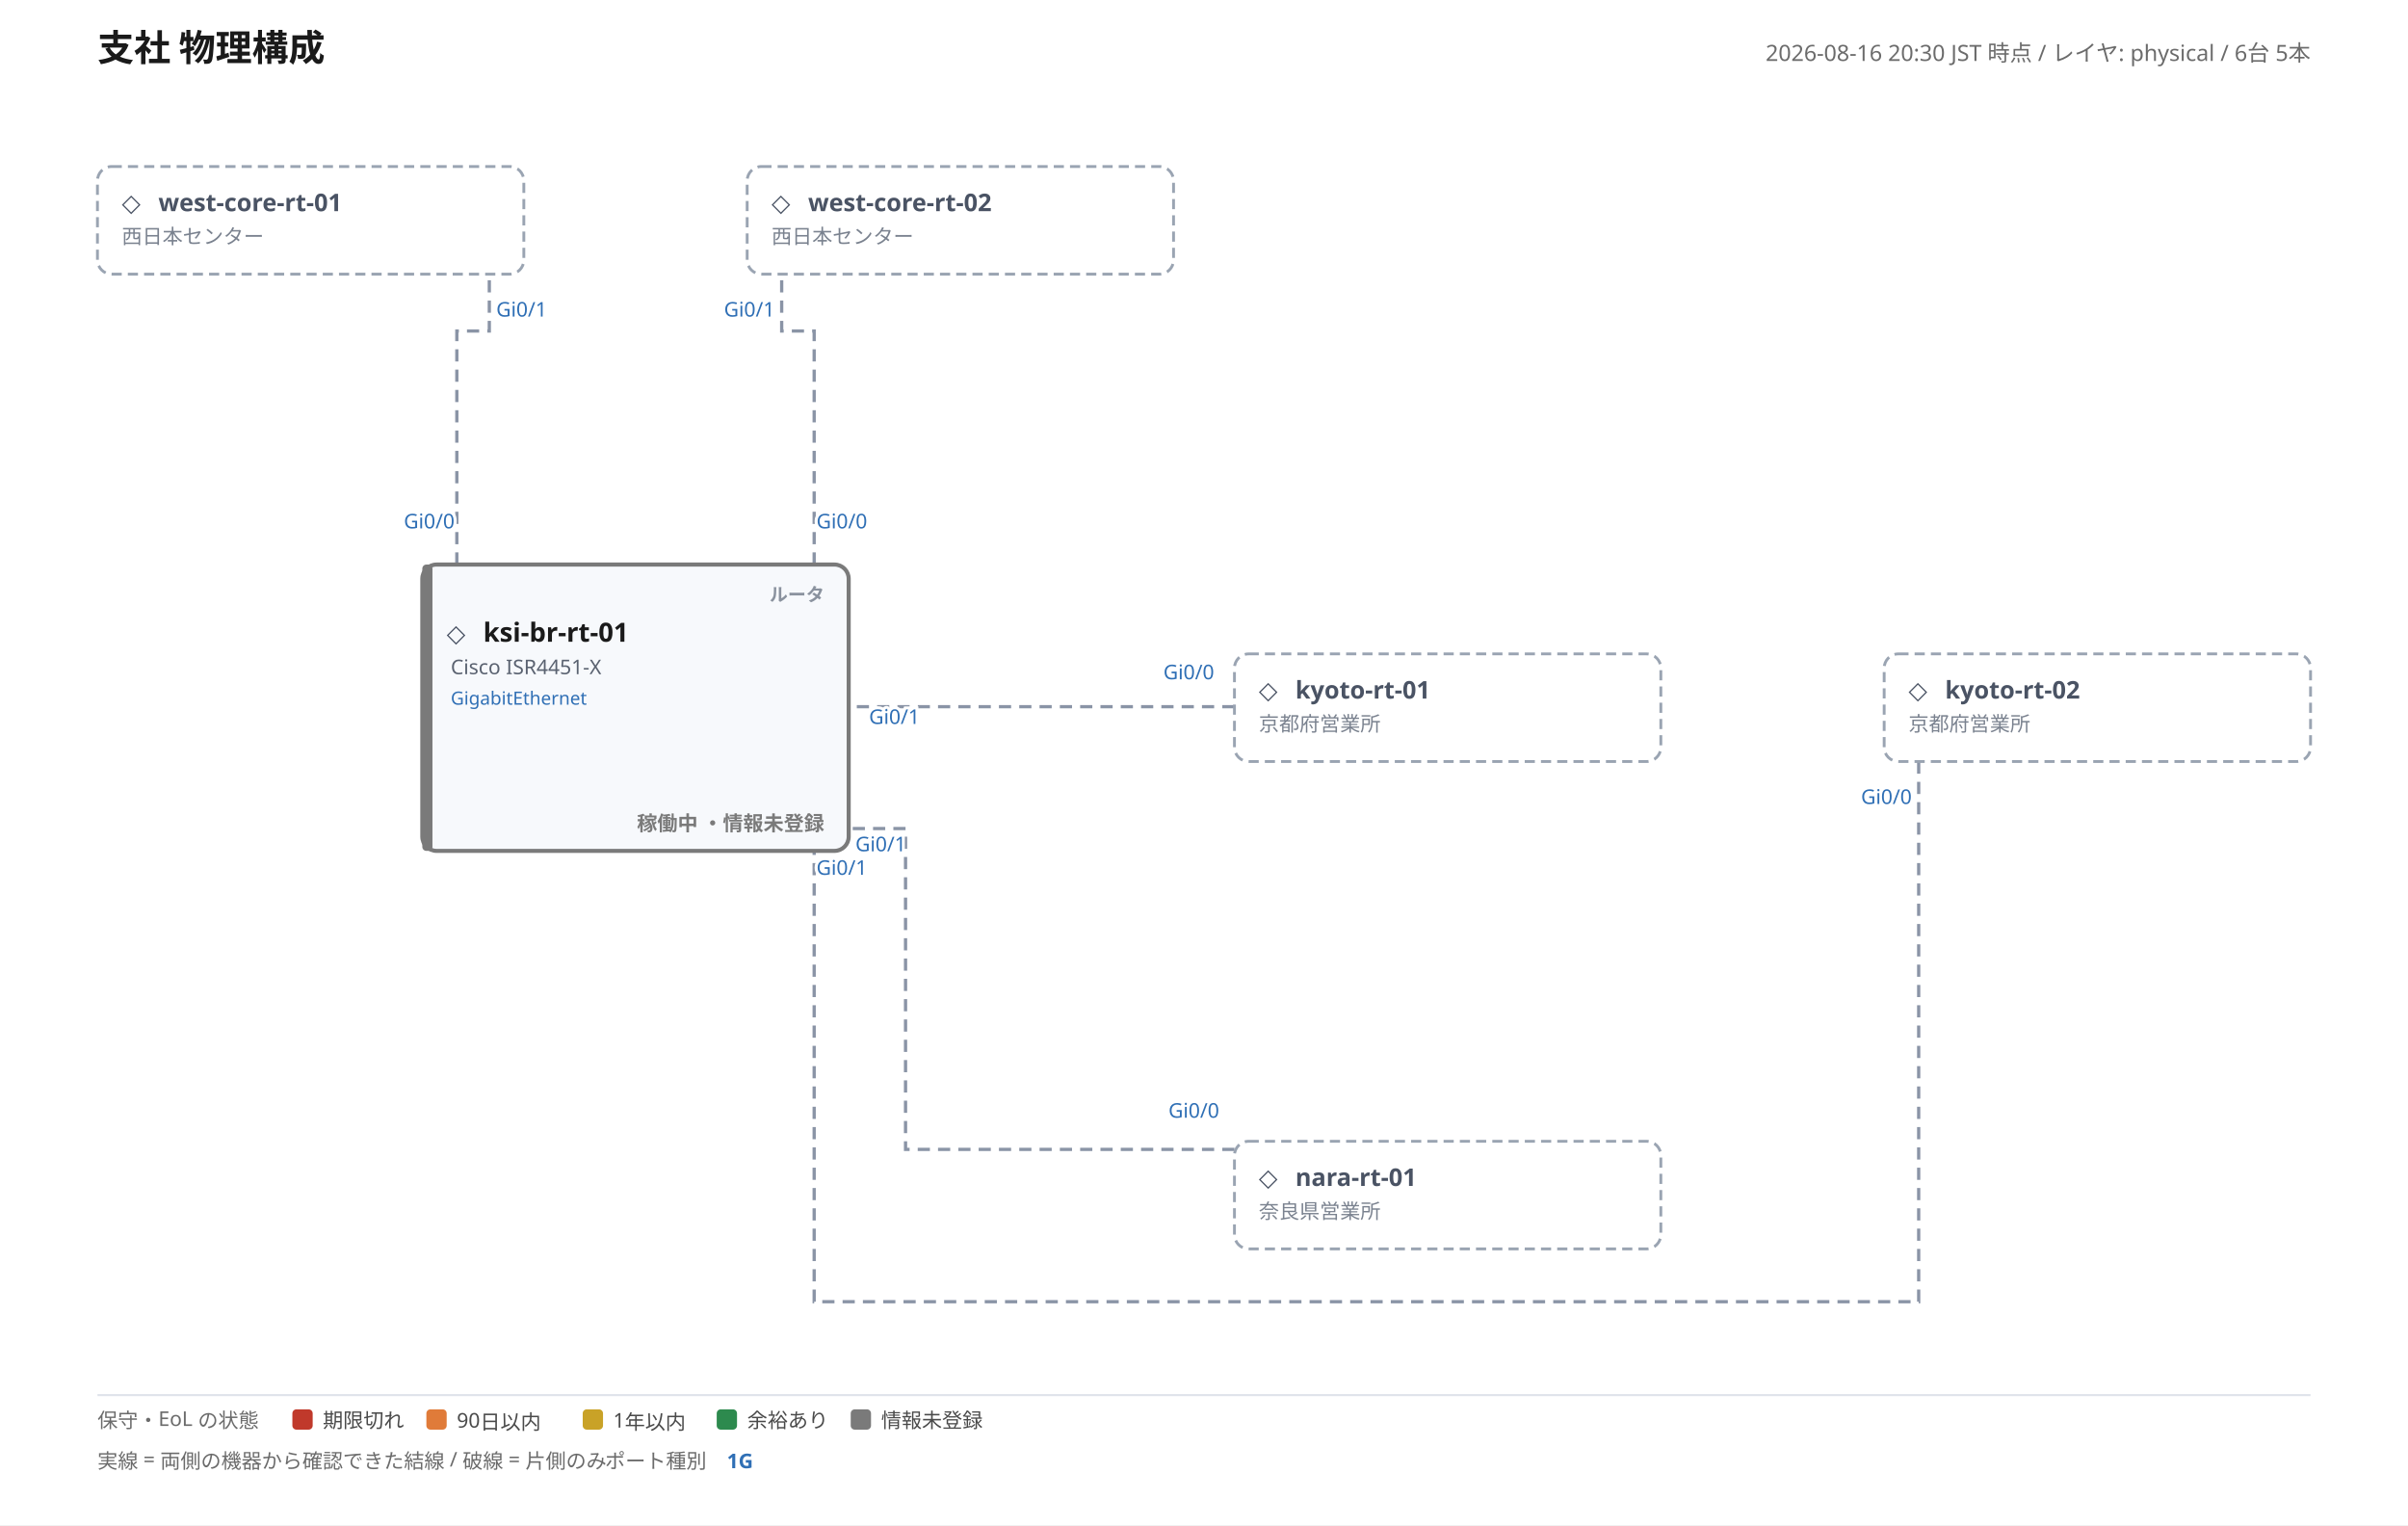
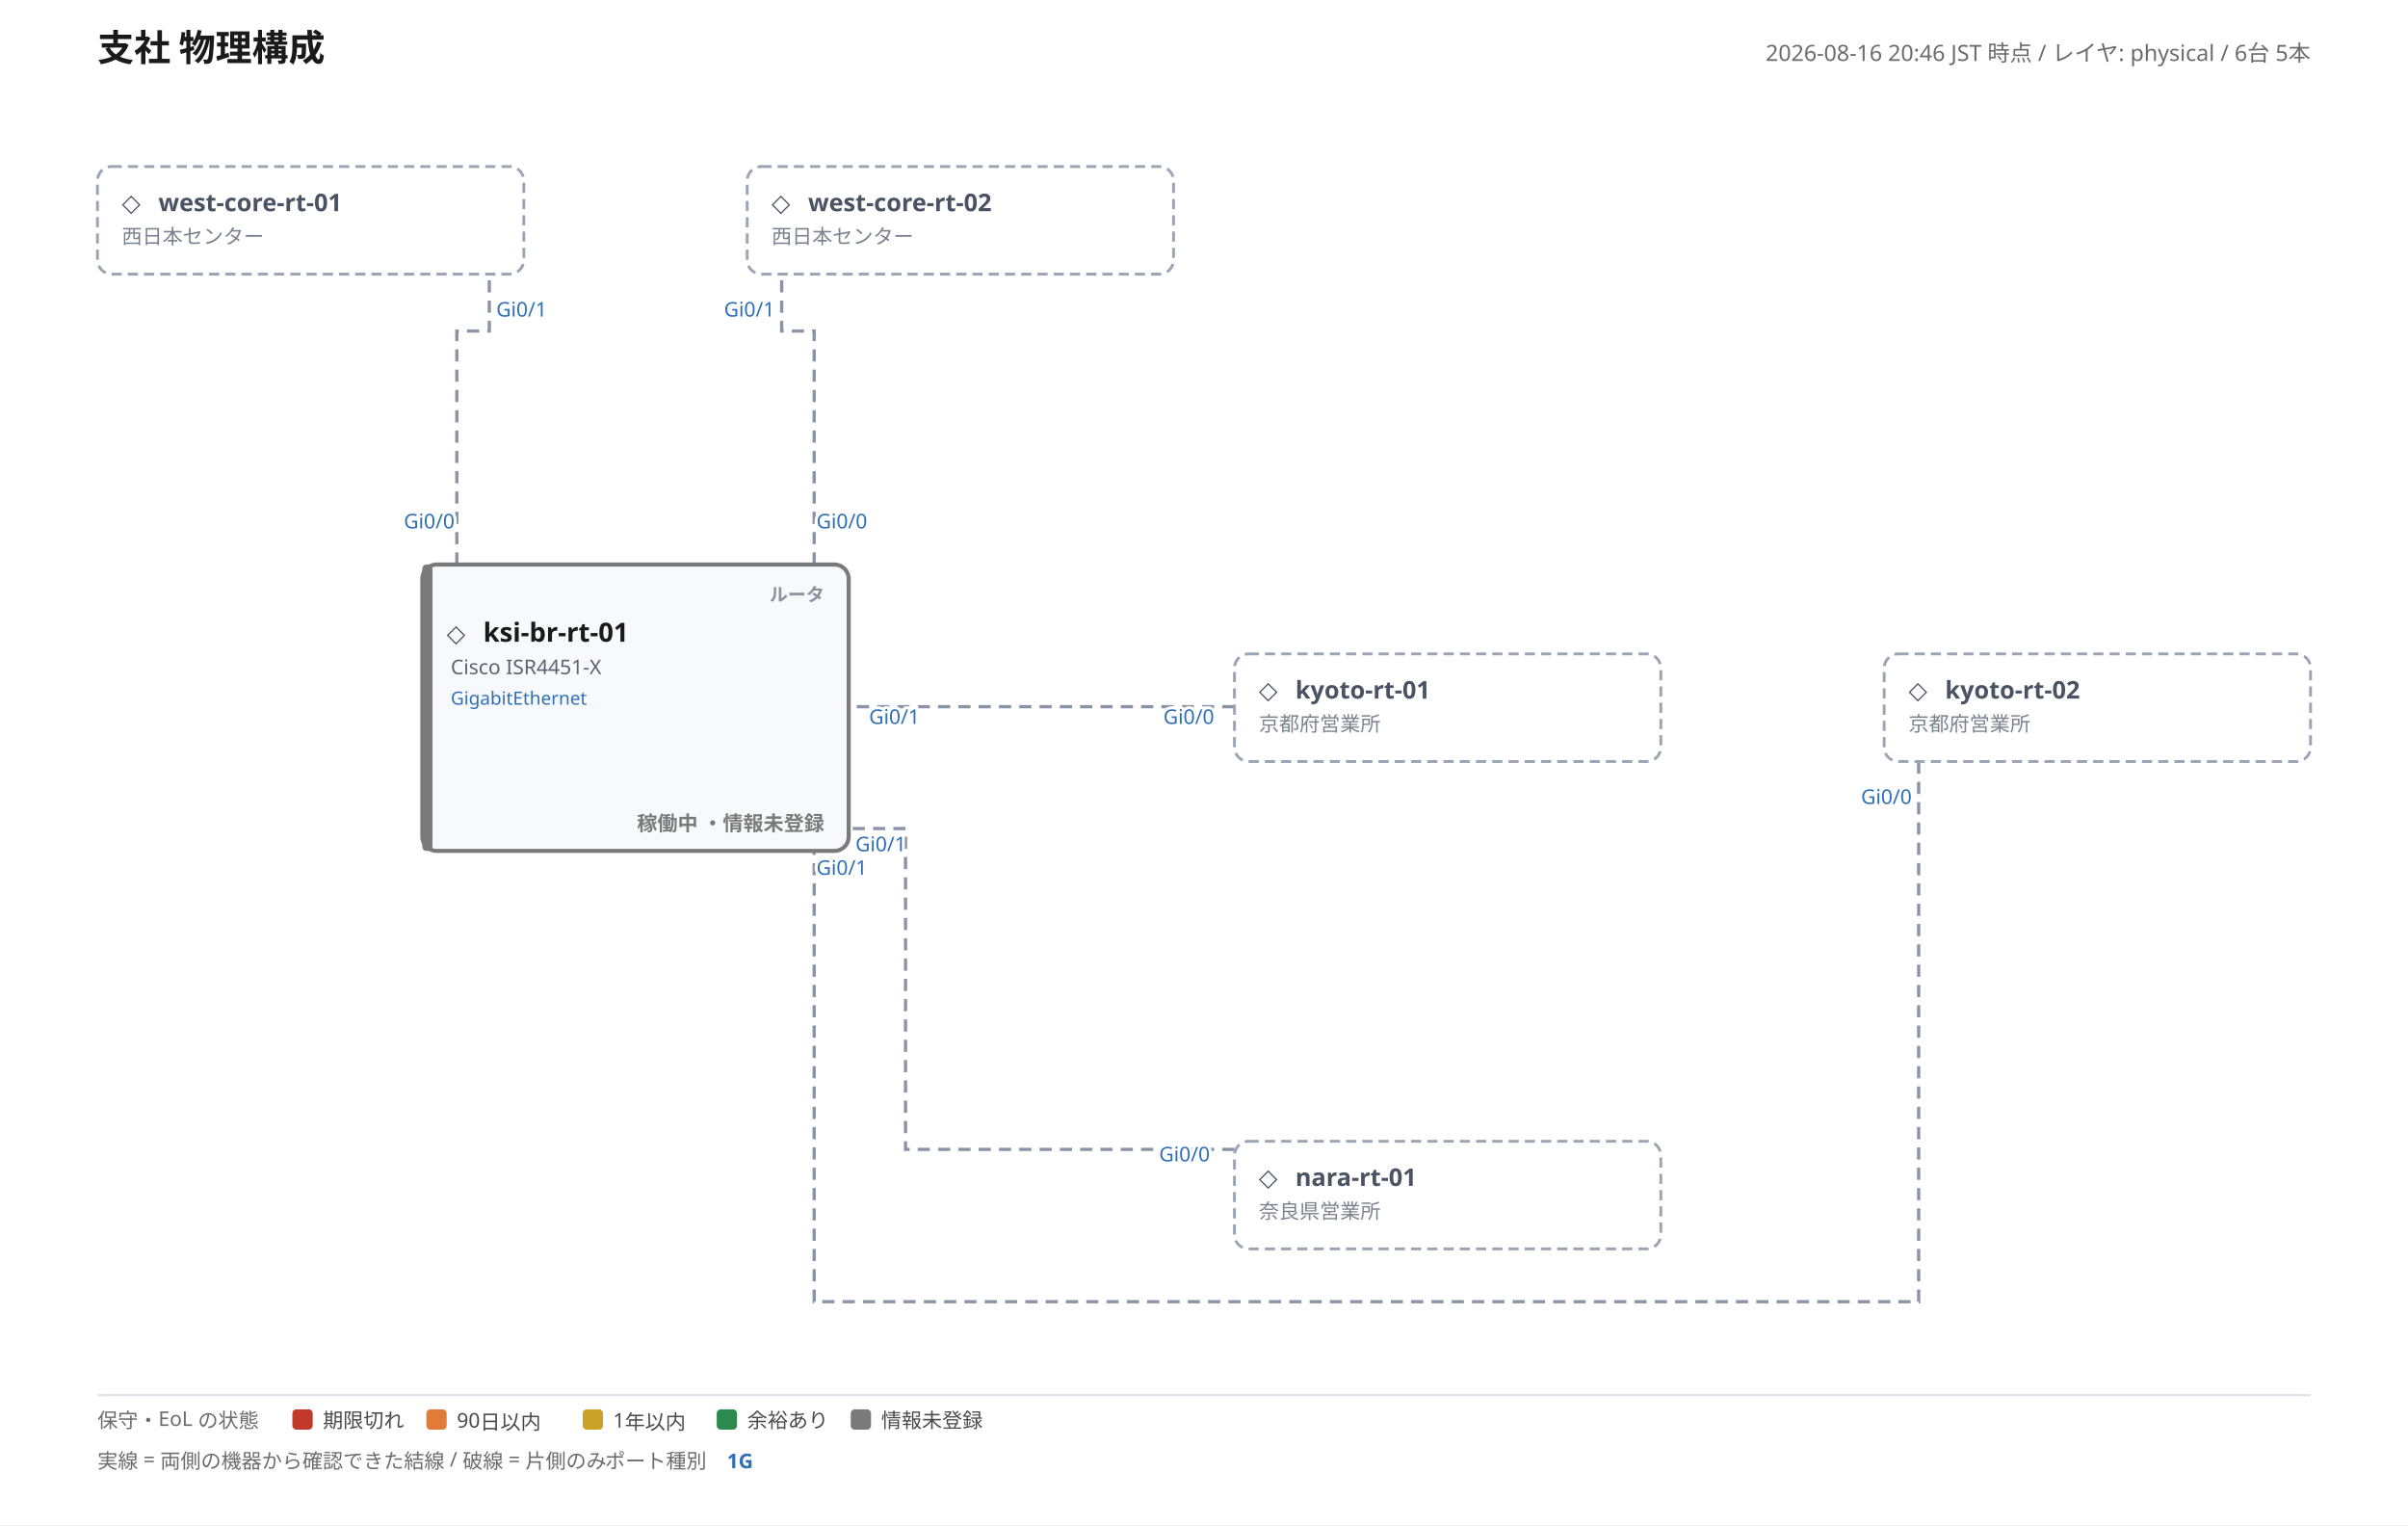
<svg xmlns="http://www.w3.org/2000/svg" width="1186" height="751" viewBox="0 0 1186 751" font-family="'Yu Gothic', 'Hiragino Kaku Gothic ProN', Meiryo, 'Noto Sans JP', sans-serif">
  <rect width="100%" height="100%" fill="#ffffff" />
  <text x="48" y="30" font-size="18" font-weight="700" fill="#1a1a1a">支社 物理構成</text>
-   <text x="1138" y="30" font-size="11" fill="#6b6b6b" text-anchor="end">2026-08-16 20:30 JST 時点 / レイヤ: physical / 6台 5本</text>
+   <text x="1138" y="30" font-size="11" fill="#6b6b6b" text-anchor="end">2026-08-16 20:46 JST 時点 / レイヤ: physical / 6台 5本</text>
  <polyline points="225,278 225,163 241,163 241,135" fill="none" stroke="#8a94a6" stroke-width="1.6" stroke-dasharray="6 4" />
  <text class="port-label" x="223.9" y="260.2" font-size="10" fill="#2f6fb5" text-anchor="end" paint-order="stroke" stroke="#ffffff" stroke-width="3">Gi0/0</text>
  <text class="port-label" x="244.4" y="155.9" font-size="10" fill="#2f6fb5" text-anchor="start" paint-order="stroke" stroke="#ffffff" stroke-width="3">Gi0/1</text>
  <polyline points="401,278 401,163 385,163 385,135" fill="none" stroke="#8a94a6" stroke-width="1.6" stroke-dasharray="6 4" />
  <text class="port-label" x="402.1" y="260.2" font-size="10" fill="#2f6fb5" text-anchor="start" paint-order="stroke" stroke="#ffffff" stroke-width="3">Gi0/0</text>
  <text class="port-label" x="381.6" y="155.9" font-size="10" fill="#2f6fb5" text-anchor="end" paint-order="stroke" stroke="#ffffff" stroke-width="3">Gi0/1</text>
  <polyline points="608,348 418,348" fill="none" stroke="#8a94a6" stroke-width="1.6" stroke-dasharray="6 4" />
-   <text class="port-label" x="598.0" y="334.5" font-size="10" fill="#2f6fb5" text-anchor="end" paint-order="stroke" stroke="#ffffff" stroke-width="3">Gi0/0</text>
+   <text class="port-label" x="598.0" y="356.5" font-size="10" fill="#2f6fb5" text-anchor="end" paint-order="stroke" stroke="#ffffff" stroke-width="3">Gi0/0</text>
  <text class="port-label" x="428.0" y="356.5" font-size="10" fill="#2f6fb5" text-anchor="start" paint-order="stroke" stroke="#ffffff" stroke-width="3">Gi0/1</text>
  <polyline points="945,375 945,641 401,641 401,419" fill="none" stroke="#8a94a6" stroke-width="1.6" stroke-dasharray="6 4" />
  <text class="port-label" x="941.6" y="395.9" font-size="10" fill="#2f6fb5" text-anchor="end" paint-order="stroke" stroke="#ffffff" stroke-width="3">Gi0/0</text>
  <text class="port-label" x="402.1" y="430.8" font-size="10" fill="#2f6fb5" text-anchor="start" paint-order="stroke" stroke="#ffffff" stroke-width="3">Gi0/1</text>
  <polyline points="608,566 446,566 446,408 418,408" fill="none" stroke="#8a94a6" stroke-width="1.6" stroke-dasharray="6 4" />
-   <text class="port-label" x="600.5" y="550.4" font-size="10" fill="#2f6fb5" text-anchor="end" paint-order="stroke" stroke="#ffffff" stroke-width="3">Gi0/0</text>
+   <text class="port-label" x="595.9" y="571.9" font-size="10" fill="#2f6fb5" text-anchor="end" paint-order="stroke" stroke="#ffffff" stroke-width="3">Gi0/0</text>
  <text class="port-label" x="421.3" y="419.2" font-size="10" fill="#2f6fb5" text-anchor="start" paint-order="stroke" stroke="#ffffff" stroke-width="3">Gi0/1</text>
  <g>
    <rect x="48" y="82" width="210" height="53" rx="7" fill="none" stroke="#9aa4b2" stroke-width="1.4" stroke-dasharray="5 3" />
    <text x="60" y="104" font-size="12" fill="#4a5364">◇</text>
    <text x="78" y="104" font-size="12" font-weight="700" fill="#4a5364">west-core-rt-01</text>
    <text x="60" y="120" font-size="10" fill="#7a828f">西日本センター</text>
  </g>
  <g>
    <rect x="368" y="82" width="210" height="53" rx="7" fill="none" stroke="#9aa4b2" stroke-width="1.4" stroke-dasharray="5 3" />
    <text x="380" y="104" font-size="12" fill="#4a5364">◇</text>
    <text x="398" y="104" font-size="12" font-weight="700" fill="#4a5364">west-core-rt-02</text>
    <text x="380" y="120" font-size="10" fill="#7a828f">西日本センター</text>
  </g>
  <g>
    <rect x="208" y="278" width="210" height="141" rx="7" fill="#f7f9fc" stroke="#7a7a7a" stroke-width="2" />
    <rect x="208" y="278" width="5" height="141" rx="2" fill="#7a7a7a" />
    <text x="406" y="296" font-size="9" font-weight="700" fill="#8a929e" text-anchor="end">ルータ</text>
    <text x="220" y="316" font-size="12" fill="#4a5364">◇</text>
    <text x="238" y="316" font-size="13" font-weight="700" fill="#1a1a1a">ksi-br-rt-01</text>
    <text x="222" y="332" font-size="10" fill="#5a6270">Cisco ISR4451-X</text>
    <text x="222" y="347" font-size="9">
      <tspan fill="#2f6fb5">GigabitEthernet</tspan>
    </text>
    <text x="406" y="409" font-size="10" font-weight="600" fill="#7a7a7a" text-anchor="end">稼働中 ・情報未登録</text>
  </g>
  <g>
    <rect x="608" y="322" width="210" height="53" rx="7" fill="none" stroke="#9aa4b2" stroke-width="1.4" stroke-dasharray="5 3" />
    <text x="620" y="344" font-size="12" fill="#4a5364">◇</text>
    <text x="638" y="344" font-size="12" font-weight="700" fill="#4a5364">kyoto-rt-01</text>
    <text x="620" y="360" font-size="10" fill="#7a828f">京都府営業所</text>
  </g>
  <g>
    <rect x="928" y="322" width="210" height="53" rx="7" fill="none" stroke="#9aa4b2" stroke-width="1.4" stroke-dasharray="5 3" />
    <text x="940" y="344" font-size="12" fill="#4a5364">◇</text>
    <text x="958" y="344" font-size="12" font-weight="700" fill="#4a5364">kyoto-rt-02</text>
    <text x="940" y="360" font-size="10" fill="#7a828f">京都府営業所</text>
  </g>
  <g>
    <rect x="608" y="562" width="210" height="53" rx="7" fill="none" stroke="#9aa4b2" stroke-width="1.4" stroke-dasharray="5 3" />
    <text x="620" y="584" font-size="12" fill="#4a5364">◇</text>
    <text x="638" y="584" font-size="12" font-weight="700" fill="#4a5364">nara-rt-01</text>
    <text x="620" y="600" font-size="10" fill="#7a828f">奈良県営業所</text>
  </g>
  <line x1="48" y1="687" x2="1138" y2="687" stroke="#dfe3ea" stroke-width="1" />
  <text x="48" y="703" font-size="10" fill="#6b6b6b">保守・EoL の状態</text>
  <rect x="144" y="694" width="10" height="10" rx="2" fill="#c0392b" />
  <text x="159" y="703" font-size="10" fill="#4a4a4a">期限切れ</text>
  <rect x="210" y="694" width="10" height="10" rx="2" fill="#e07b39" />
  <text x="225" y="703" font-size="10" fill="#4a4a4a">90日以内</text>
  <rect x="287" y="694" width="10" height="10" rx="2" fill="#c9a227" />
  <text x="302" y="703" font-size="10" fill="#4a4a4a">1年以内</text>
  <rect x="353" y="694" width="10" height="10" rx="2" fill="#2d8a4e" />
  <text x="368" y="703" font-size="10" fill="#4a4a4a">余裕あり</text>
  <rect x="419" y="694" width="10" height="10" rx="2" fill="#7a7a7a" />
  <text x="434" y="703" font-size="10" fill="#4a4a4a">情報未登録</text>
  <text x="48" y="723" font-size="10" fill="#6b6b6b">実線 = 両側の機器から確認できた結線 / 破線 = 片側のみ</text>
  <text x="298" y="723" font-size="10" fill="#6b6b6b">ポート種別</text>
  <text x="358" y="723" font-size="10" fill="#2f6fb5" font-weight="700">1G</text>
</svg>
